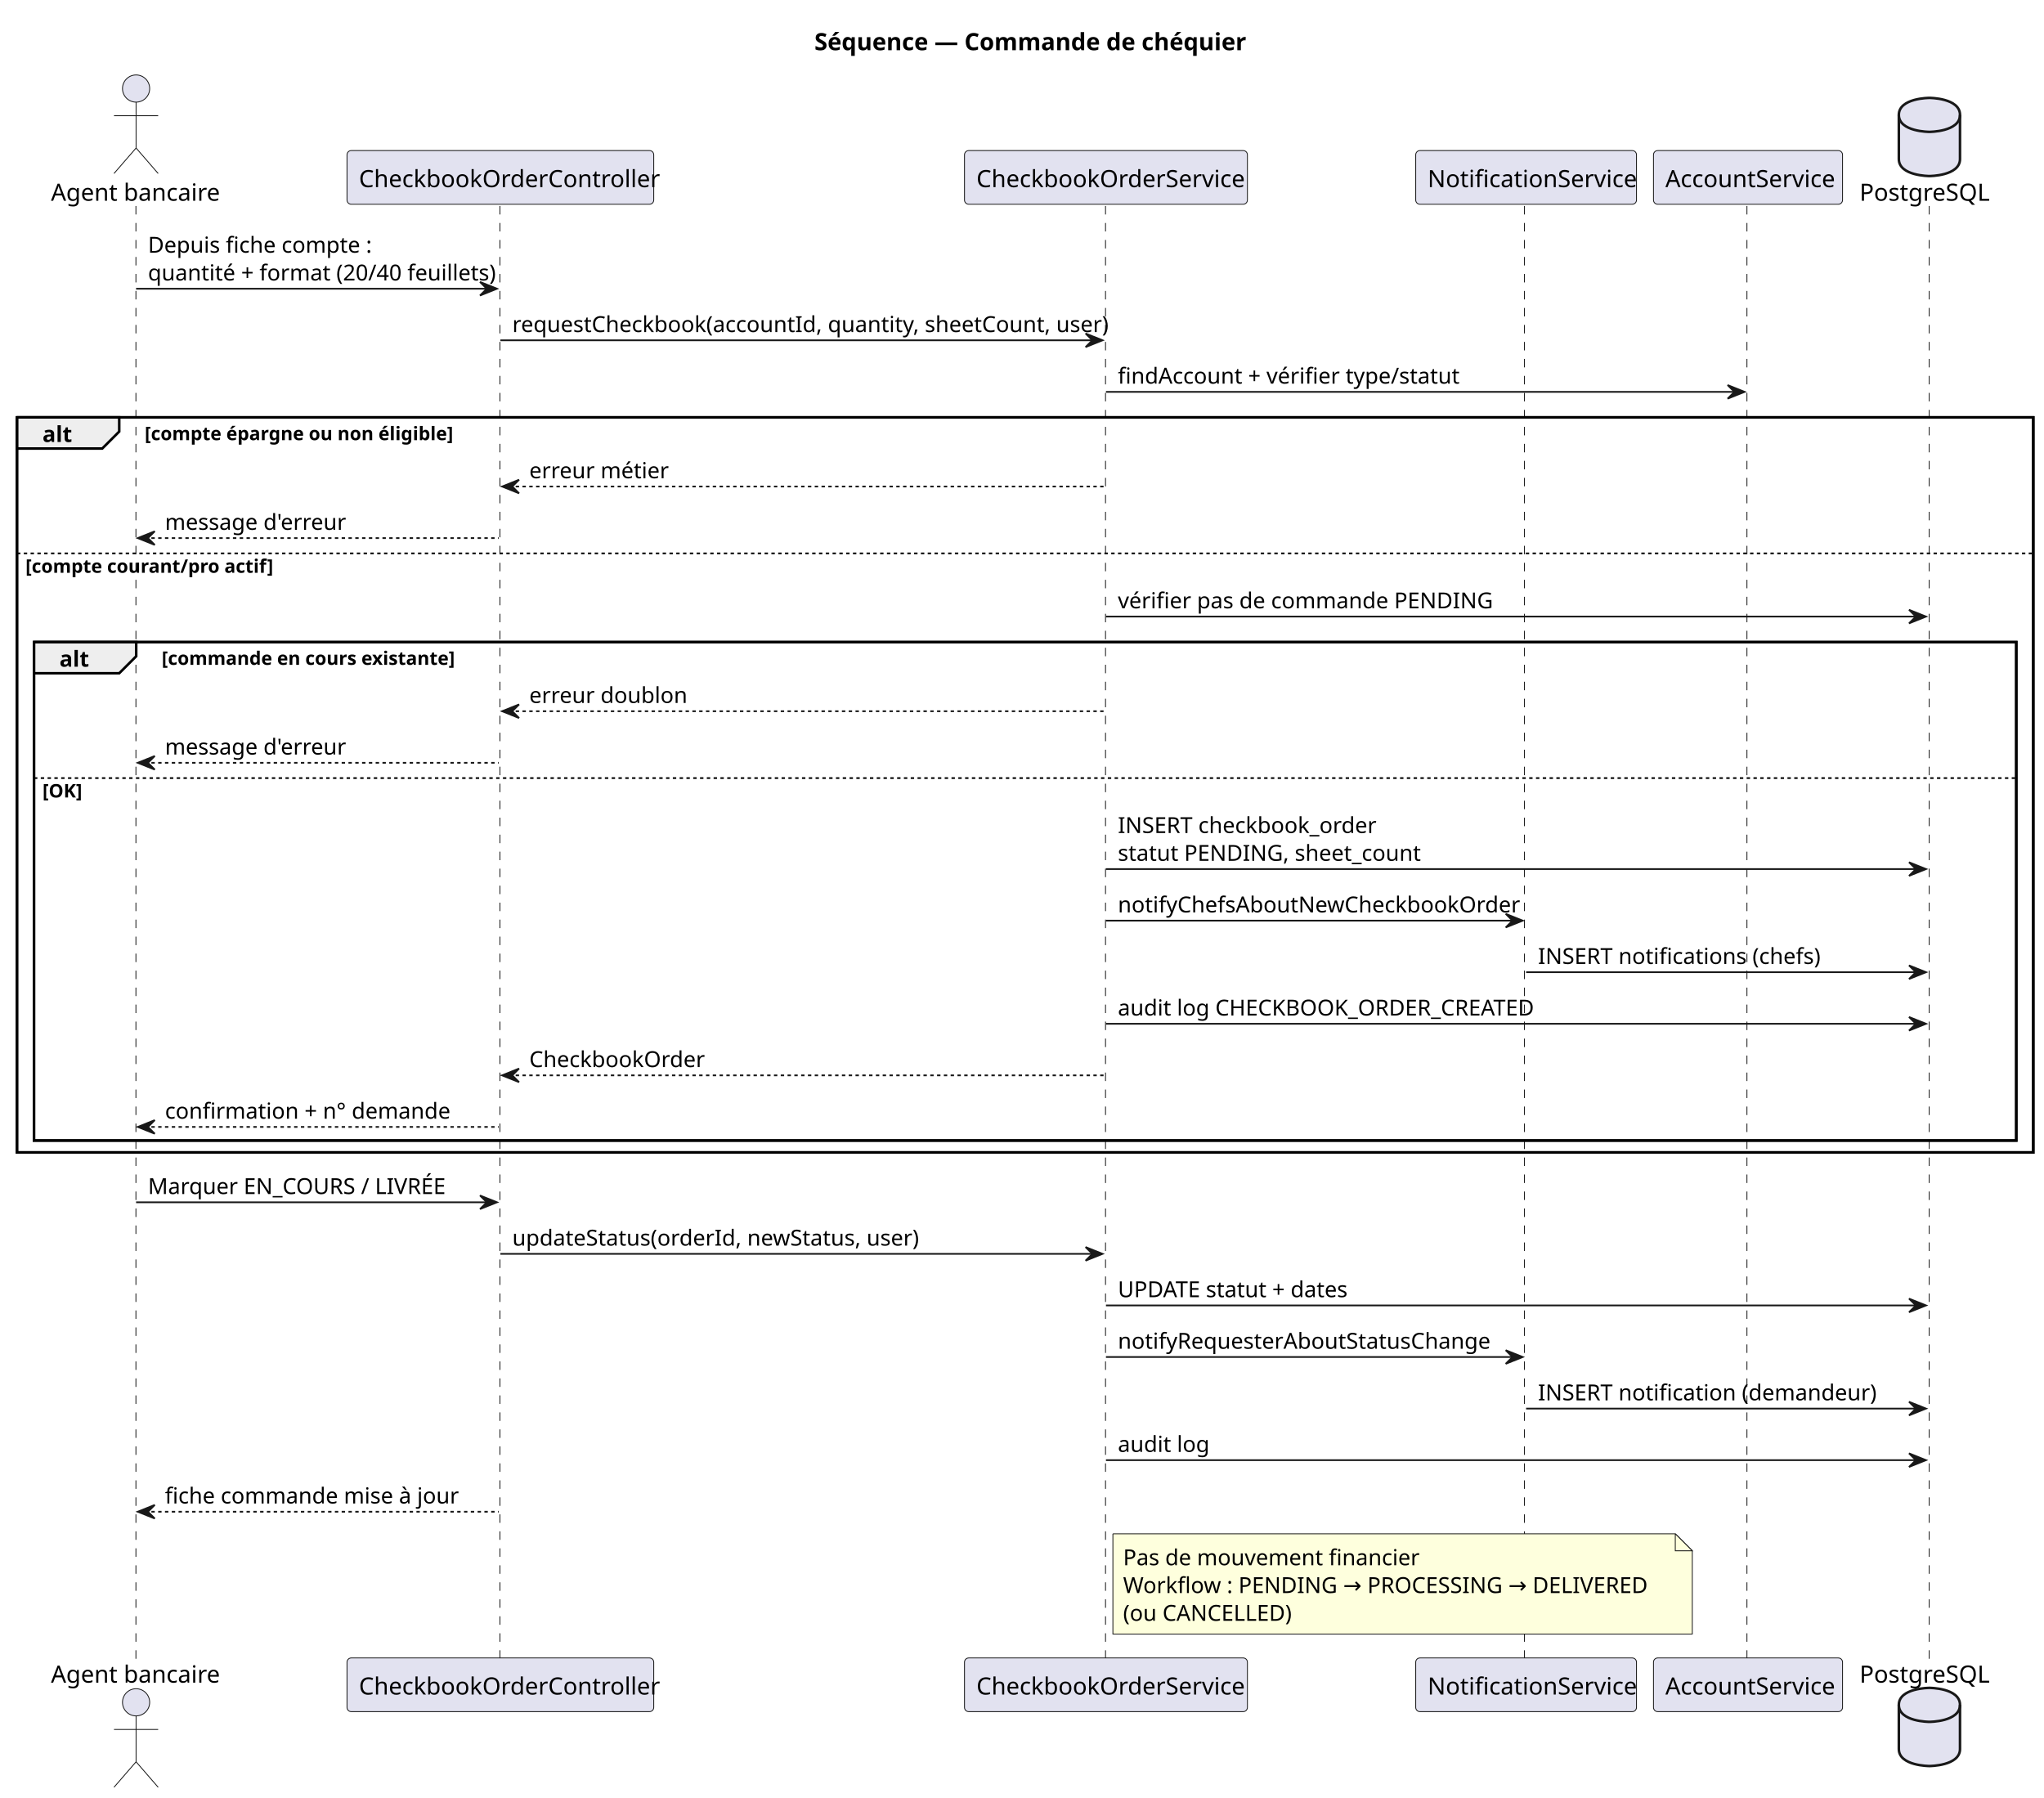
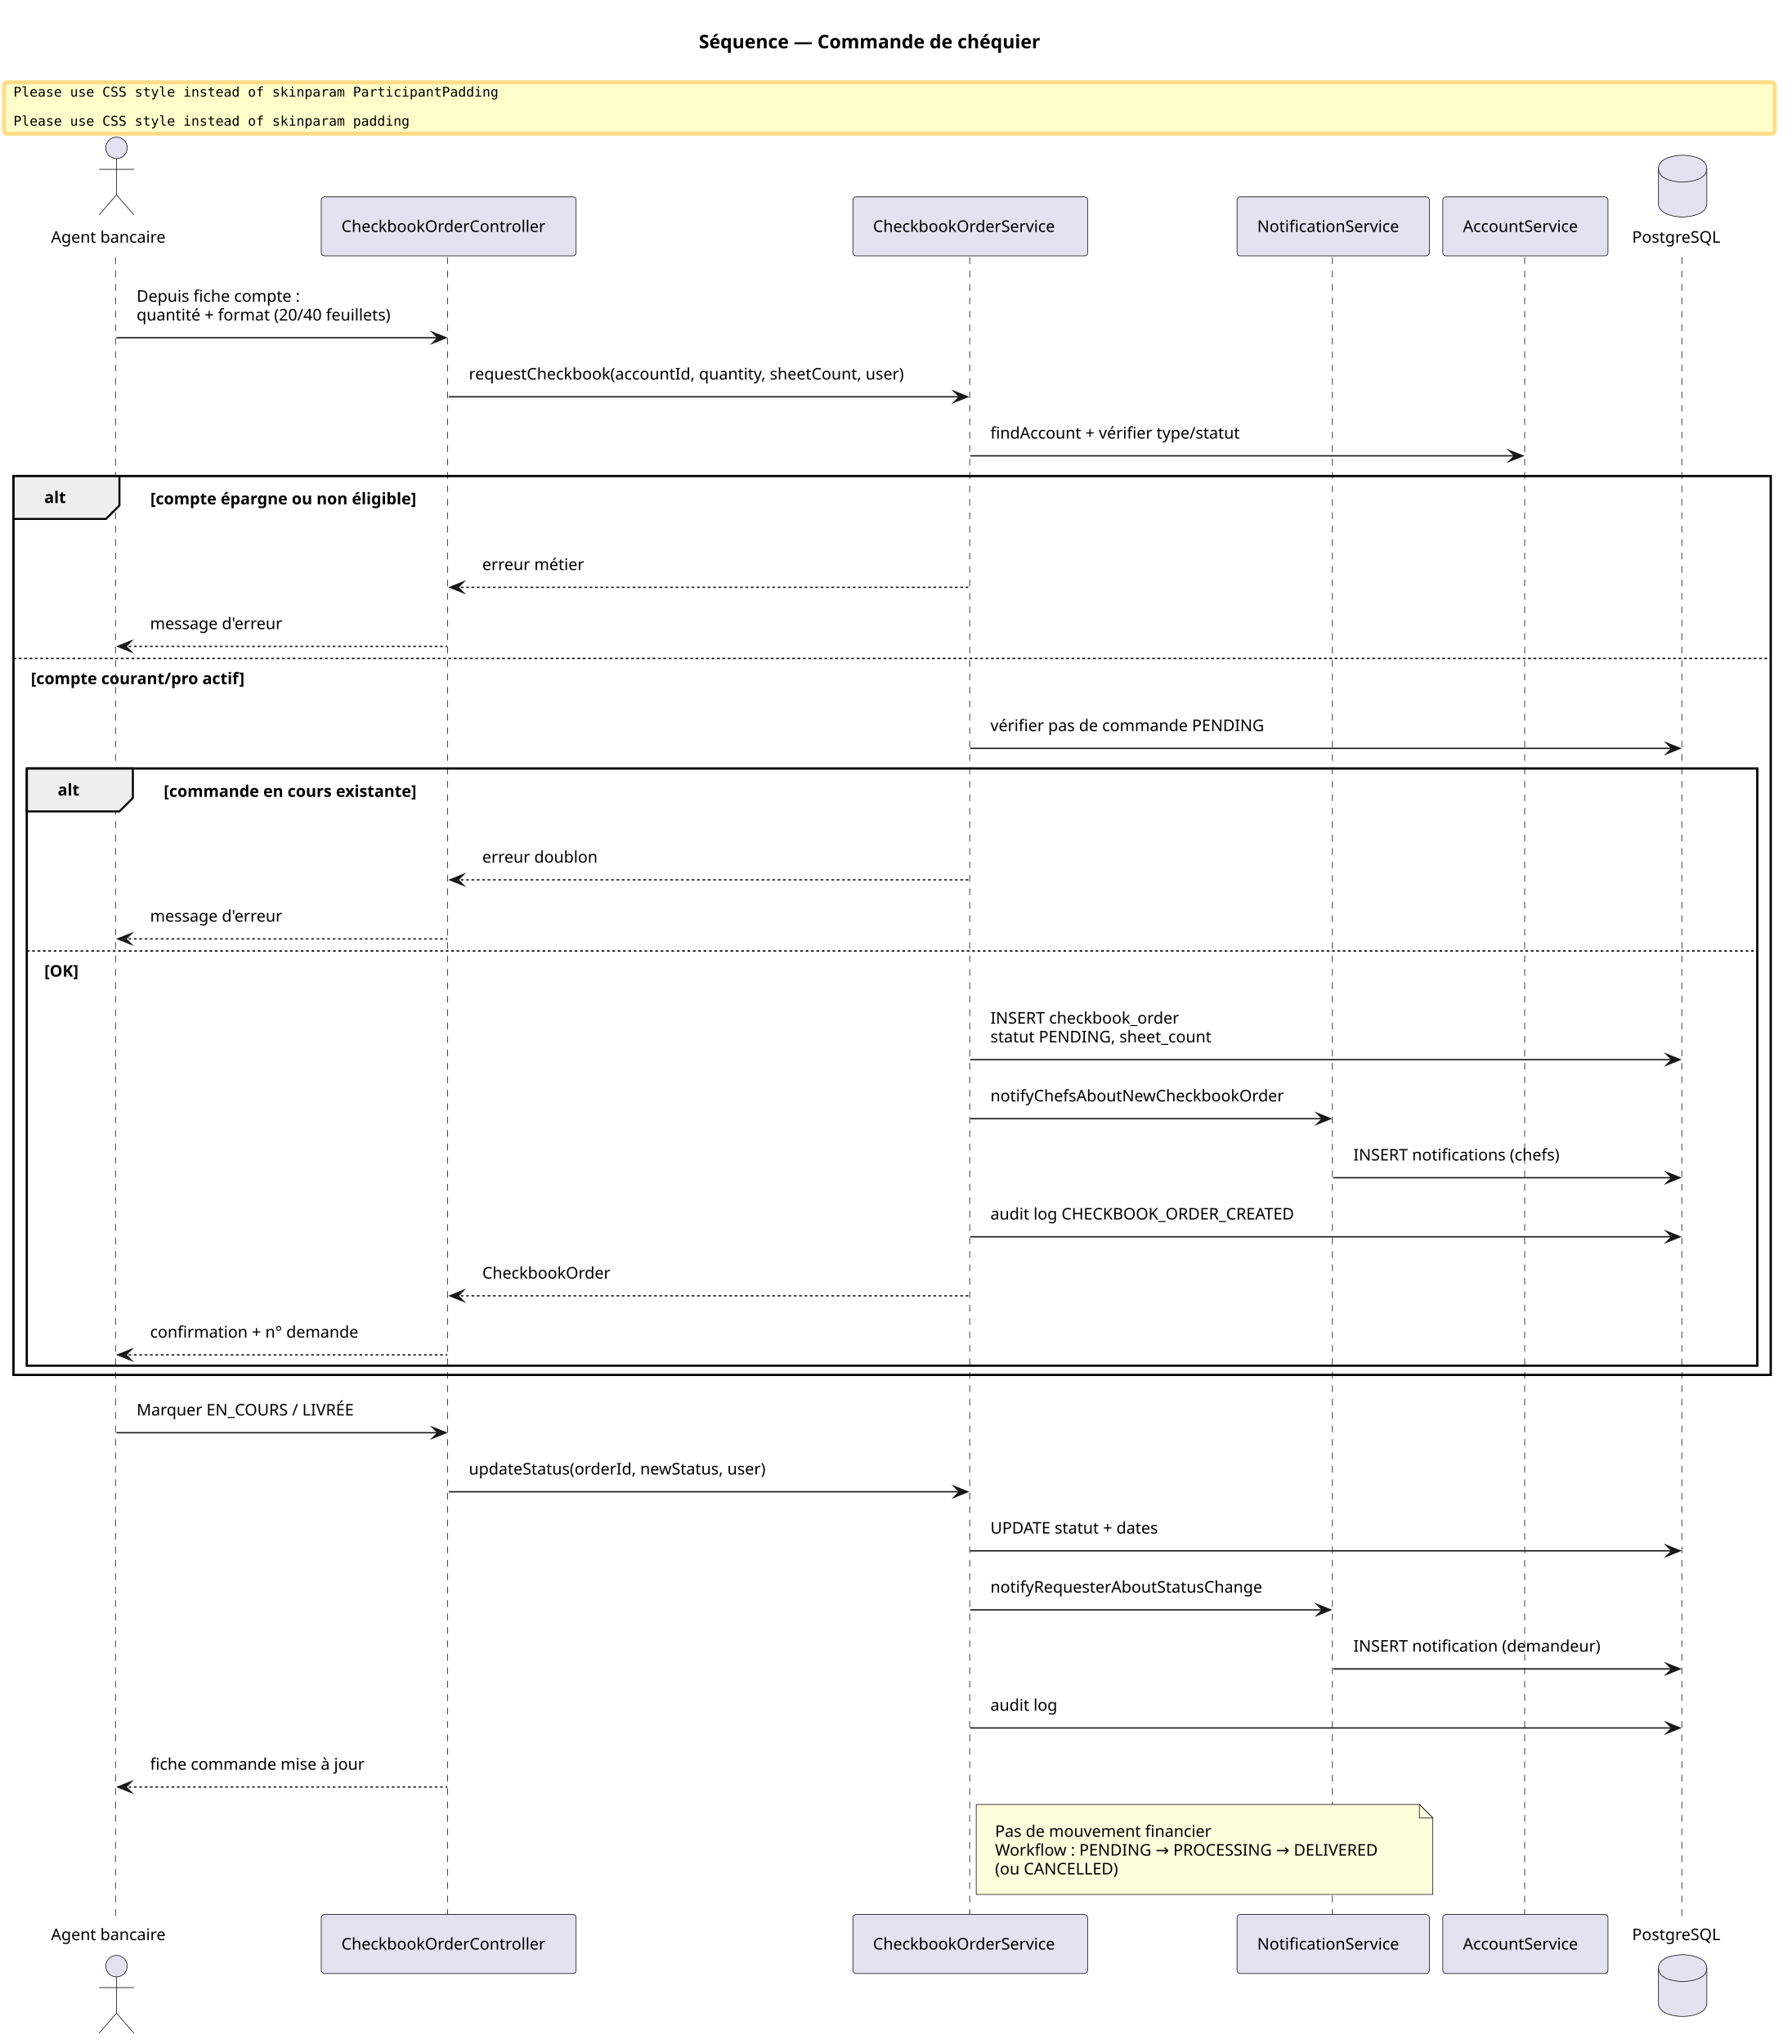
- <svg xmlns="http://www.w3.org/2000/svg" contentStyleType="text/css" height="1058px" preserveAspectRatio="none" style="width:1203px;height:1058px;background:#FFFFFF;" version="1.1" viewBox="0 0 1203 1058" width="1203px" zoomAndPan="magnify">
+ <svg xmlns="http://www.w3.org/2000/svg" version="1.1" data-diagram-type="SEQUENCE" style="width:1334px;height:1522px;background:#FFFFFF;" width="1334px" height="1522px" viewBox="0 0 1334 1522" zoomAndPan="magnify" preserveAspectRatio="none" contentStyleType="text/css">
  <defs />
  <g>
-     <text fill="#000000" font-family="sans-serif" font-size="14" font-weight="bold" lengthAdjust="spacing" textLength="247.058" x="479.317" y="29.533">Séquence — Commande de chéquier</text>
-     <rect fill="none" height="432.594" style="stroke:#000000;stroke-width:1.5;" width="1186.692" x="10" y="245.625" />
-     <rect fill="none" height="293.352" style="stroke:#000000;stroke-width:1.5;" width="1166.692" x="20" y="377.867" />
-     <line style="stroke:#181818;stroke-width:0.5;stroke-dasharray:5.0,5.0;" x1="80" x2="80" y1="121.219" y2="976.734" />
-     <line style="stroke:#181818;stroke-width:0.5;stroke-dasharray:5.0,5.0;" x1="294.242" x2="294.242" y1="121.219" y2="976.734" />
-     <line style="stroke:#181818;stroke-width:0.5;stroke-dasharray:5.0,5.0;" x1="650.659" x2="650.659" y1="121.219" y2="976.734" />
-     <line style="stroke:#181818;stroke-width:0.5;stroke-dasharray:5.0,5.0;" x1="897.224" x2="897.224" y1="121.219" y2="976.734" />
-     <line style="stroke:#181818;stroke-width:0.5;stroke-dasharray:5.0,5.0;" x1="1028.162" x2="1028.162" y1="121.219" y2="976.734" />
-     <line style="stroke:#181818;stroke-width:0.5;stroke-dasharray:5.0,5.0;" x1="1135.43" x2="1135.43" y1="121.219" y2="976.734" />
-     <text fill="#000000" font-family="sans-serif" font-size="14" lengthAdjust="spacing" textLength="94.179" x="30" y="118.143">Agent bancaire</text>
-     <ellipse cx="80.089" cy="52.109" fill="#E2E2F0" rx="8" ry="8" style="stroke:#181818;stroke-width:0.5;" />
-     <path d="M80.089,60.109 L80.089,87.109 M67.089,68.109 L93.089,68.109 M80.089,87.109 L67.089,102.109 M80.089,87.109 L93.089,102.109 " fill="none" style="stroke:#181818;stroke-width:0.5;" />
-     <text fill="#000000" font-family="sans-serif" font-size="14" lengthAdjust="spacing" textLength="94.179" x="30" y="990.268">Agent bancaire</text>
-     <ellipse cx="80.089" cy="1001.844" fill="#E2E2F0" rx="8" ry="8" style="stroke:#181818;stroke-width:0.5;" />
-     <path d="M80.089,1009.844 L80.089,1036.844 M67.089,1017.844 L93.089,1017.844 M80.089,1036.844 L67.089,1051.844 M80.089,1036.844 L93.089,1051.844 " fill="none" style="stroke:#181818;stroke-width:0.5;" />
-     <rect fill="#E2E2F0" height="31.609" rx="2.5" ry="2.5" style="stroke:#181818;stroke-width:0.5;" width="180.517" x="204.242" y="88.609" />
-     <text fill="#000000" font-family="sans-serif" font-size="14" lengthAdjust="spacing" textLength="166.517" x="211.242" y="110.143">CheckbookOrderController</text>
-     <rect fill="#E2E2F0" height="31.609" rx="2.5" ry="2.5" style="stroke:#181818;stroke-width:0.5;" width="180.517" x="204.242" y="975.734" />
-     <text fill="#000000" font-family="sans-serif" font-size="14" lengthAdjust="spacing" textLength="166.517" x="211.242" y="997.268">CheckbookOrderController</text>
-     <rect fill="#E2E2F0" height="31.609" rx="2.5" ry="2.5" style="stroke:#181818;stroke-width:0.5;" width="166.51" x="567.659" y="88.609" />
-     <text fill="#000000" font-family="sans-serif" font-size="14" lengthAdjust="spacing" textLength="152.51" x="574.659" y="110.143">CheckbookOrderService</text>
-     <rect fill="#E2E2F0" height="31.609" rx="2.5" ry="2.5" style="stroke:#181818;stroke-width:0.5;" width="166.51" x="567.659" y="975.734" />
-     <text fill="#000000" font-family="sans-serif" font-size="14" lengthAdjust="spacing" textLength="152.51" x="574.659" y="997.268">CheckbookOrderService</text>
-     <rect fill="#E2E2F0" height="31.609" rx="2.5" ry="2.5" style="stroke:#181818;stroke-width:0.5;" width="129.938" x="833.224" y="88.609" />
-     <text fill="#000000" font-family="sans-serif" font-size="14" lengthAdjust="spacing" textLength="115.938" x="840.224" y="110.143">NotificationService</text>
-     <rect fill="#E2E2F0" height="31.609" rx="2.5" ry="2.5" style="stroke:#181818;stroke-width:0.5;" width="129.938" x="833.224" y="975.734" />
-     <text fill="#000000" font-family="sans-serif" font-size="14" lengthAdjust="spacing" textLength="115.938" x="840.224" y="997.268">NotificationService</text>
-     <rect fill="#E2E2F0" height="31.609" rx="2.5" ry="2.5" style="stroke:#181818;stroke-width:0.5;" width="111.269" x="973.162" y="88.609" />
-     <text fill="#000000" font-family="sans-serif" font-size="14" lengthAdjust="spacing" textLength="97.269" x="980.162" y="110.143">AccountService</text>
-     <rect fill="#E2E2F0" height="31.609" rx="2.5" ry="2.5" style="stroke:#181818;stroke-width:0.5;" width="111.269" x="973.162" y="975.734" />
-     <text fill="#000000" font-family="sans-serif" font-size="14" lengthAdjust="spacing" textLength="97.269" x="980.162" y="997.268">AccountService</text>
-     <text fill="#000000" font-family="sans-serif" font-size="14" lengthAdjust="spacing" textLength="76.262" x="1094.43" y="118.143">PostgreSQL</text>
-     <path d="M1117.561,67.609 C1117.561,57.609 1135.561,57.609 1135.561,57.609 C1135.561,57.609 1153.561,57.609 1153.561,67.609 L1153.561,93.609 C1153.561,103.609 1135.561,103.609 1135.561,103.609 C1135.561,103.609 1117.561,103.609 1117.561,93.609 L1117.561,67.609 " fill="#E2E2F0" style="stroke:#181818;stroke-width:1.5;" />
-     <path d="M1117.561,67.609 C1117.561,77.609 1135.561,77.609 1135.561,77.609 C1135.561,77.609 1153.561,77.609 1153.561,67.609 " fill="none" style="stroke:#181818;stroke-width:1.5;" />
-     <text fill="#000000" font-family="sans-serif" font-size="14" lengthAdjust="spacing" textLength="76.262" x="1094.43" y="990.268">PostgreSQL</text>
-     <path d="M1117.561,1003.344 C1117.561,993.344 1135.561,993.344 1135.561,993.344 C1135.561,993.344 1153.561,993.344 1153.561,1003.344 L1153.561,1029.344 C1153.561,1039.344 1135.561,1039.344 1135.561,1039.344 C1135.561,1039.344 1117.561,1039.344 1117.561,1029.344 L1117.561,1003.344 " fill="#E2E2F0" style="stroke:#181818;stroke-width:1.5;" />
-     <path d="M1117.561,1003.344 C1117.561,1013.344 1135.561,1013.344 1135.561,1013.344 C1135.561,1013.344 1153.561,1013.344 1153.561,1003.344 " fill="none" style="stroke:#181818;stroke-width:1.5;" />
-     <polygon fill="#181818" points="282.5,165.922,292.5,169.922,282.5,173.922,286.5,169.922" style="stroke:#181818;stroke-width:1;" />
-     <line style="stroke:#181818;stroke-width:1;" x1="80.089" x2="288.5" y1="169.922" y2="169.922" />
-     <text fill="#000000" font-family="sans-serif" font-size="13" lengthAdjust="spacing" textLength="125.004" x="87.089" y="148.714">Depuis fiche compte :</text>
-     <text fill="#000000" font-family="sans-serif" font-size="13" lengthAdjust="spacing" textLength="190.411" x="87.089" y="165.065">quantité + format (20/40 feuillets)</text>
-     <polygon fill="#181818" points="638.914,196.273,648.914,200.273,638.914,204.273,642.914,200.273" style="stroke:#181818;stroke-width:1;" />
-     <line style="stroke:#181818;stroke-width:1;" x1="294.5" x2="644.914" y1="200.273" y2="200.273" />
-     <text fill="#000000" font-family="sans-serif" font-size="13" lengthAdjust="spacing" textLength="332.414" x="301.5" y="195.417">requestCheckbook(accountId, quantity, sheetCount, user)</text>
-     <polygon fill="#181818" points="1016.796,226.625,1026.796,230.625,1016.796,234.625,1020.796,230.625" style="stroke:#181818;stroke-width:1;" />
-     <line style="stroke:#181818;stroke-width:1;" x1="650.914" x2="1022.796" y1="230.625" y2="230.625" />
-     <text fill="#000000" font-family="sans-serif" font-size="13" lengthAdjust="spacing" textLength="185.345" x="657.914" y="225.769">findAccount + vérifier type/statut</text>
-     <path d="M10,245.625 L70.171,245.625 L70.171,253.977 L60.171,263.977 L10,263.977 L10,245.625 " fill="#EEEEEE" style="stroke:#000000;stroke-width:1.5;" />
-     <rect fill="none" height="432.594" style="stroke:#000000;stroke-width:1.5;" width="1186.692" x="10" y="245.625" />
-     <text fill="#000000" font-family="sans-serif" font-size="13" font-weight="bold" lengthAdjust="spacing" textLength="15.171" x="25" y="260.12">alt</text>
-     <text fill="#000000" font-family="sans-serif" font-size="11" font-weight="bold" lengthAdjust="spacing" textLength="172.955" x="85.171" y="259.044">[compte épargne ou non éligible]</text>
-     <polygon fill="#181818" points="305.5,282.328,295.5,286.328,305.5,290.328,301.5,286.328" style="stroke:#181818;stroke-width:1;" />
-     <line style="stroke:#181818;stroke-width:1;stroke-dasharray:2.0,2.0;" x1="299.5" x2="649.914" y1="286.328" y2="286.328" />
-     <text fill="#000000" font-family="sans-serif" font-size="13" lengthAdjust="spacing" textLength="74.407" x="311.5" y="281.472">erreur métier</text>
-     <polygon fill="#181818" points="91.089,312.68,81.089,316.68,91.089,320.68,87.089,316.68" style="stroke:#181818;stroke-width:1;" />
-     <line style="stroke:#181818;stroke-width:1;stroke-dasharray:2.0,2.0;" x1="85.089" x2="293.5" y1="316.68" y2="316.68" />
-     <text fill="#000000" font-family="sans-serif" font-size="13" lengthAdjust="spacing" textLength="100.75" x="97.089" y="311.823">message d'erreur</text>
-     <line style="stroke:#000000;stroke-width:1;stroke-dasharray:2.0,2.0;" x1="10" x2="1196.692" y1="325.68" y2="325.68" />
-     <text fill="#000000" font-family="sans-serif" font-size="11" font-weight="bold" lengthAdjust="spacing" textLength="136.286" x="15" y="337.099">[compte courant/pro actif]</text>
-     <polygon fill="#181818" points="1123.561,358.867,1133.561,362.867,1123.561,366.867,1127.561,362.867" style="stroke:#181818;stroke-width:1;" />
-     <line style="stroke:#181818;stroke-width:1;" x1="650.914" x2="1129.561" y1="362.867" y2="362.867" />
-     <text fill="#000000" font-family="sans-serif" font-size="13" lengthAdjust="spacing" textLength="212.412" x="657.914" y="358.011">vérifier pas de commande PENDING</text>
-     <path d="M20,377.867 L80.171,377.867 L80.171,386.219 L70.171,396.219 L20,396.219 L20,377.867 " fill="#EEEEEE" style="stroke:#000000;stroke-width:1.5;" />
-     <rect fill="none" height="293.352" style="stroke:#000000;stroke-width:1.5;" width="1166.692" x="20" y="377.867" />
-     <text fill="#000000" font-family="sans-serif" font-size="13" font-weight="bold" lengthAdjust="spacing" textLength="15.171" x="35" y="392.362">alt</text>
-     <text fill="#000000" font-family="sans-serif" font-size="11" font-weight="bold" lengthAdjust="spacing" textLength="165.048" x="95.171" y="391.286">[commande en cours existante]</text>
-     <polygon fill="#181818" points="305.5,414.57,295.5,418.57,305.5,422.57,301.5,418.57" style="stroke:#181818;stroke-width:1;" />
-     <line style="stroke:#181818;stroke-width:1;stroke-dasharray:2.0,2.0;" x1="299.5" x2="649.914" y1="418.57" y2="418.57" />
-     <text fill="#000000" font-family="sans-serif" font-size="13" lengthAdjust="spacing" textLength="84.557" x="311.5" y="413.714">erreur doublon</text>
-     <polygon fill="#181818" points="91.089,444.922,81.089,448.922,91.089,452.922,87.089,448.922" style="stroke:#181818;stroke-width:1;" />
-     <line style="stroke:#181818;stroke-width:1;stroke-dasharray:2.0,2.0;" x1="85.089" x2="293.5" y1="448.922" y2="448.922" />
-     <text fill="#000000" font-family="sans-serif" font-size="13" lengthAdjust="spacing" textLength="100.75" x="97.089" y="444.065">message d'erreur</text>
-     <line style="stroke:#000000;stroke-width:1;stroke-dasharray:2.0,2.0;" x1="20" x2="1186.692" y1="457.922" y2="457.922" />
-     <text fill="#000000" font-family="sans-serif" font-size="11" font-weight="bold" lengthAdjust="spacing" textLength="23.826" x="25" y="469.341">[OK]</text>
-     <polygon fill="#181818" points="1123.561,507.461,1133.561,511.461,1123.561,515.461,1127.561,511.461" style="stroke:#181818;stroke-width:1;" />
-     <line style="stroke:#181818;stroke-width:1;" x1="650.914" x2="1129.561" y1="511.461" y2="511.461" />
-     <text fill="#000000" font-family="sans-serif" font-size="13" lengthAdjust="spacing" textLength="151.011" x="657.914" y="490.253">INSERT checkbook_order</text>
-     <text fill="#000000" font-family="sans-serif" font-size="13" lengthAdjust="spacing" textLength="172.694" x="657.914" y="506.604">statut PENDING, sheet_count</text>
-     <polygon fill="#181818" points="886.193,537.812,896.193,541.812,886.193,545.812,890.193,541.812" style="stroke:#181818;stroke-width:1;" />
-     <line style="stroke:#181818;stroke-width:1;" x1="650.914" x2="892.193" y1="541.812" y2="541.812" />
-     <text fill="#000000" font-family="sans-serif" font-size="13" lengthAdjust="spacing" textLength="223.279" x="657.914" y="536.956">notifyChefsAboutNewCheckbookOrder</text>
-     <polygon fill="#181818" points="1123.561,568.164,1133.561,572.164,1123.561,576.164,1127.561,572.164" style="stroke:#181818;stroke-width:1;" />
-     <line style="stroke:#181818;stroke-width:1;" x1="898.193" x2="1129.561" y1="572.164" y2="572.164" />
-     <text fill="#000000" font-family="sans-serif" font-size="13" lengthAdjust="spacing" textLength="163.274" x="905.193" y="567.308">INSERT notifications (chefs)</text>
-     <polygon fill="#181818" points="1123.561,598.516,1133.561,602.516,1123.561,606.516,1127.561,602.516" style="stroke:#181818;stroke-width:1;" />
-     <line style="stroke:#181818;stroke-width:1;" x1="650.914" x2="1129.561" y1="602.516" y2="602.516" />
-     <text fill="#000000" font-family="sans-serif" font-size="13" lengthAdjust="spacing" textLength="259.359" x="657.914" y="597.659">audit log CHECKBOOK_ORDER_CREATED</text>
-     <polygon fill="#181818" points="305.5,628.867,295.5,632.867,305.5,636.867,301.5,632.867" style="stroke:#181818;stroke-width:1;" />
-     <line style="stroke:#181818;stroke-width:1;stroke-dasharray:2.0,2.0;" x1="299.5" x2="649.914" y1="632.867" y2="632.867" />
-     <text fill="#000000" font-family="sans-serif" font-size="13" lengthAdjust="spacing" textLength="98.268" x="311.5" y="628.011">CheckbookOrder</text>
-     <polygon fill="#181818" points="91.089,659.219,81.089,663.219,91.089,667.219,87.089,663.219" style="stroke:#181818;stroke-width:1;" />
-     <line style="stroke:#181818;stroke-width:1;stroke-dasharray:2.0,2.0;" x1="85.089" x2="293.5" y1="663.219" y2="663.219" />
-     <text fill="#000000" font-family="sans-serif" font-size="13" lengthAdjust="spacing" textLength="155.873" x="97.089" y="658.362">confirmation + n° demande</text>
-     <polygon fill="#181818" points="282.5,703.57,292.5,707.57,282.5,711.57,286.5,707.57" style="stroke:#181818;stroke-width:1;" />
-     <line style="stroke:#181818;stroke-width:1;" x1="80.089" x2="288.5" y1="707.57" y2="707.57" />
-     <text fill="#000000" font-family="sans-serif" font-size="13" lengthAdjust="spacing" textLength="181.333" x="87.089" y="702.714">Marquer EN_COURS / LIVRÉE</text>
-     <polygon fill="#181818" points="638.914,733.922,648.914,737.922,638.914,741.922,642.914,737.922" style="stroke:#181818;stroke-width:1;" />
-     <line style="stroke:#181818;stroke-width:1;" x1="294.5" x2="644.914" y1="737.922" y2="737.922" />
-     <text fill="#000000" font-family="sans-serif" font-size="13" lengthAdjust="spacing" textLength="226.903" x="301.5" y="733.065">updateStatus(orderId, newStatus, user)</text>
-     <polygon fill="#181818" points="1123.561,764.273,1133.561,768.273,1123.561,772.273,1127.561,768.273" style="stroke:#181818;stroke-width:1;" />
-     <line style="stroke:#181818;stroke-width:1;" x1="650.914" x2="1129.561" y1="768.273" y2="768.273" />
-     <text fill="#000000" font-family="sans-serif" font-size="13" lengthAdjust="spacing" textLength="134.754" x="657.914" y="763.417">UPDATE statut + dates</text>
-     <polygon fill="#181818" points="886.193,794.625,896.193,798.625,886.193,802.625,890.193,798.625" style="stroke:#181818;stroke-width:1;" />
-     <line style="stroke:#181818;stroke-width:1;" x1="650.914" x2="892.193" y1="798.625" y2="798.625" />
-     <text fill="#000000" font-family="sans-serif" font-size="13" lengthAdjust="spacing" textLength="207.416" x="657.914" y="793.769">notifyRequesterAboutStatusChange</text>
-     <polygon fill="#181818" points="1123.561,824.977,1133.561,828.977,1123.561,832.977,1127.561,828.977" style="stroke:#181818;stroke-width:1;" />
-     <line style="stroke:#181818;stroke-width:1;" x1="898.193" x2="1129.561" y1="828.977" y2="828.977" />
-     <text fill="#000000" font-family="sans-serif" font-size="13" lengthAdjust="spacing" textLength="191.471" x="905.193" y="824.12">INSERT notification (demandeur)</text>
-     <polygon fill="#181818" points="1123.561,855.328,1133.561,859.328,1123.561,863.328,1127.561,859.328" style="stroke:#181818;stroke-width:1;" />
-     <line style="stroke:#181818;stroke-width:1;" x1="650.914" x2="1129.561" y1="859.328" y2="859.328" />
-     <text fill="#000000" font-family="sans-serif" font-size="13" lengthAdjust="spacing" textLength="49.15" x="657.914" y="854.472">audit log</text>
-     <polygon fill="#181818" points="91.089,885.68,81.089,889.68,91.089,893.68,87.089,889.68" style="stroke:#181818;stroke-width:1;" />
-     <line style="stroke:#181818;stroke-width:1;stroke-dasharray:2.0,2.0;" x1="85.089" x2="293.5" y1="889.68" y2="889.68" />
-     <text fill="#000000" font-family="sans-serif" font-size="13" lengthAdjust="spacing" textLength="162.57" x="97.089" y="884.823">fiche commande mise à jour</text>
-     <path d="M655,902.68 L655,961.68 L996,961.68 L996,912.68 L986,902.68 L655,902.68 " fill="#FEFFDD" style="stroke:#181818;stroke-width:0.5;" />
-     <path d="M986,902.68 L986,912.68 L996,912.68 L986,902.68 " fill="#FEFFDD" style="stroke:#181818;stroke-width:0.5;" />
-     <text fill="#000000" font-family="sans-serif" font-size="13" lengthAdjust="spacing" textLength="164.753" x="661" y="921.175">Pas de mouvement financier</text>
-     <text fill="#000000" font-family="sans-serif" font-size="13" lengthAdjust="spacing" textLength="320.766" x="661" y="937.526">Workflow : PENDING → PROCESSING → DELIVERED</text>
-     <text fill="#000000" font-family="sans-serif" font-size="13" lengthAdjust="spacing" textLength="104.755" x="661" y="953.878">(ou CANCELLED)</text>
+     <g class="title" data-source-line="10">
+       <text x="520.44" y="35.995" fill="#000000" font-size="14" lengthAdjust="spacing" textLength="286.781" font-weight="700" font-family="sans-serif">Séquence — Commande de chéquier</text>
+     </g>
+     <rect x="3" y="61.297" width="1318.662" height="38.281" fill="#FFFFCC" style="stroke:#FFDD88;stroke-width:3;" rx="2.5" ry="2.5" />
+     <text x="10" y="71.938" fill="#000000" font-size="10" lengthAdjust="spacing" textLength="361.231" font-family="monospace">Please use CSS style instead of skinparam ParticipantPadding</text>
+     <text x="10" y="93.578" fill="#000000" font-size="10" lengthAdjust="spacing" textLength="295.005" font-family="monospace">Please use CSS style instead of skinparam padding</text>
+     <rect x="10" y="354.422" width="1308.662" height="669.438" fill="none" style="stroke:#000000;stroke-width:1.5;" />
+     <rect x="20" y="572.234" width="1288.662" height="444.625" fill="none" style="stroke:#000000;stroke-width:1.5;" />
+     <g class="participant-lifeline" data-qualified-name="agent" data-entity-uid="part1" id="part1-lifeline" data-source-line="12">
+       <g>
+         <rect x="82.756" y="191.547" width="8" height="1235" fill="#000000" fill-opacity="0" />
+         <line x1="86" y1="191.547" x2="86" y2="1426.547" style="stroke:#181818;stroke-width:0.5;stroke-dasharray:5,5;" />
+       </g>
+     </g>
+     <g class="participant-lifeline" data-qualified-name="ctrl" data-entity-uid="part2" id="part2-lifeline" data-source-line="13">
+       <g>
+         <rect x="330.125" y="191.547" width="8" height="1235" fill="#000000" fill-opacity="0" />
+         <line x1="333.241" y1="191.547" x2="333.241" y2="1426.547" style="stroke:#181818;stroke-width:0.5;stroke-dasharray:5,5;" />
+       </g>
+     </g>
+     <g class="participant-lifeline" data-qualified-name="svc" data-entity-uid="part3" id="part3-lifeline" data-source-line="14">
+       <g>
+         <rect x="718.547" y="191.547" width="8" height="1235" fill="#000000" fill-opacity="0" />
+         <line x1="722.134" y1="191.547" x2="722.134" y2="1426.547" style="stroke:#181818;stroke-width:0.5;stroke-dasharray:5,5;" />
+       </g>
+     </g>
+     <g class="participant-lifeline" data-qualified-name="notif" data-entity-uid="part4" id="part4-lifeline" data-source-line="15">
+       <g>
+         <rect x="988.832" y="191.547" width="8" height="1235" fill="#000000" fill-opacity="0" />
+         <line x1="992.231" y1="191.547" x2="992.231" y2="1426.547" style="stroke:#181818;stroke-width:0.5;stroke-dasharray:5,5;" />
+       </g>
+     </g>
+     <g class="participant-lifeline" data-qualified-name="acc" data-entity-uid="part5" id="part5-lifeline" data-source-line="16">
+       <g>
+         <rect x="1131.939" y="191.547" width="8" height="1235" fill="#000000" fill-opacity="0" />
+         <line x1="1135.434" y1="191.547" x2="1135.434" y2="1426.547" style="stroke:#181818;stroke-width:0.5;stroke-dasharray:5,5;" />
+       </g>
+     </g>
+     <g class="participant-lifeline" data-qualified-name="db" data-entity-uid="part6" id="part6-lifeline" data-source-line="17">
+       <g>
+         <rect x="1249.054" y="191.547" width="8" height="1235" fill="#000000" fill-opacity="0" />
+         <line x1="1252.445" y1="191.547" x2="1252.445" y2="1426.547" style="stroke:#181818;stroke-width:0.5;stroke-dasharray:5,5;" />
+       </g>
+     </g>
+     <g class="participant participant-head" data-qualified-name="agent" data-entity-uid="part1" id="part1-head" data-source-line="12">
+       <text x="38" y="180.717" fill="#000000" font-size="12" lengthAdjust="spacing" textLength="91.512" font-family="sans-serif">Agent bancaire</text>
+       <ellipse cx="86.756" cy="110.078" rx="8" ry="8" fill="#E2E2F0" style="stroke:#181818;stroke-width:0.5;" />
+       <path d="M86.756,118.078 L86.756,145.078 M73.756,126.078 L99.756,126.078 M86.756,145.078 L73.756,160.078 M86.756,145.078 L99.756,160.078" style="stroke:#181818;stroke-width:0.5;" fill="none" />
+     </g>
+     <g class="participant participant-tail" data-qualified-name="agent" data-entity-uid="part1" id="part1-tail" data-source-line="12">
+       <text x="38" y="1444.686" fill="#000000" font-size="12" lengthAdjust="spacing" textLength="91.512" font-family="sans-serif">Agent bancaire</text>
+       <ellipse cx="86.756" cy="1464.016" rx="8" ry="8" fill="#E2E2F0" style="stroke:#181818;stroke-width:0.5;" />
+       <path d="M86.756,1472.016 L86.756,1499.016 M73.756,1480.016 L99.756,1480.016 M86.756,1499.016 L73.756,1514.016 M86.756,1499.016 L99.756,1514.016" style="stroke:#181818;stroke-width:0.5;" fill="none" />
+     </g>
+     <g class="participant participant-head" data-qualified-name="ctrl" data-entity-uid="part2" id="part2-head" data-source-line="13">
+       <rect x="239.241" y="146.578" width="189.768" height="43.969" fill="#E2E2F0" style="stroke:#181818;stroke-width:0.5;" rx="2.5" ry="2.5" />
+       <text x="254.241" y="172.717" fill="#000000" font-size="12" lengthAdjust="spacing" textLength="159.768" font-family="sans-serif">CheckbookOrderController</text>
+     </g>
+     <g class="participant participant-tail" data-qualified-name="ctrl" data-entity-uid="part2" id="part2-tail" data-source-line="13">
+       <rect x="239.241" y="1425.547" width="189.768" height="43.969" fill="#E2E2F0" style="stroke:#181818;stroke-width:0.5;" rx="2.5" ry="2.5" />
+       <text x="254.241" y="1451.686" fill="#000000" font-size="12" lengthAdjust="spacing" textLength="159.768" font-family="sans-serif">CheckbookOrderController</text>
+     </g>
+     <g class="participant participant-head" data-qualified-name="svc" data-entity-uid="part3" id="part3-head" data-source-line="14">
+       <rect x="635.134" y="146.578" width="174.826" height="43.969" fill="#E2E2F0" style="stroke:#181818;stroke-width:0.5;" rx="2.5" ry="2.5" />
+       <text x="650.134" y="172.717" fill="#000000" font-size="12" lengthAdjust="spacing" textLength="144.826" font-family="sans-serif">CheckbookOrderService</text>
+     </g>
+     <g class="participant participant-tail" data-qualified-name="svc" data-entity-uid="part3" id="part3-tail" data-source-line="14">
+       <rect x="635.134" y="1425.547" width="174.826" height="43.969" fill="#E2E2F0" style="stroke:#181818;stroke-width:0.5;" rx="2.5" ry="2.5" />
+       <text x="650.134" y="1451.686" fill="#000000" font-size="12" lengthAdjust="spacing" textLength="144.826" font-family="sans-serif">CheckbookOrderService</text>
+     </g>
+     <g class="participant participant-head" data-qualified-name="notif" data-entity-uid="part4" id="part4-head" data-source-line="15">
+       <rect x="921.231" y="146.578" width="143.203" height="43.969" fill="#E2E2F0" style="stroke:#181818;stroke-width:0.5;" rx="2.5" ry="2.5" />
+       <text x="936.231" y="172.717" fill="#000000" font-size="12" lengthAdjust="spacing" textLength="113.203" font-family="sans-serif">NotificationService</text>
+     </g>
+     <g class="participant participant-tail" data-qualified-name="notif" data-entity-uid="part4" id="part4-tail" data-source-line="15">
+       <rect x="921.231" y="1425.547" width="143.203" height="43.969" fill="#E2E2F0" style="stroke:#181818;stroke-width:0.5;" rx="2.5" ry="2.5" />
+       <text x="936.231" y="1451.686" fill="#000000" font-size="12" lengthAdjust="spacing" textLength="113.203" font-family="sans-serif">NotificationService</text>
+     </g>
+     <g class="participant participant-head" data-qualified-name="acc" data-entity-uid="part5" id="part5-head" data-source-line="16">
+       <rect x="1074.434" y="146.578" width="123.012" height="43.969" fill="#E2E2F0" style="stroke:#181818;stroke-width:0.5;" rx="2.5" ry="2.5" />
+       <text x="1089.434" y="172.717" fill="#000000" font-size="12" lengthAdjust="spacing" textLength="93.012" font-family="sans-serif">AccountService</text>
+     </g>
+     <g class="participant participant-tail" data-qualified-name="acc" data-entity-uid="part5" id="part5-tail" data-source-line="16">
+       <rect x="1074.434" y="1425.547" width="123.012" height="43.969" fill="#E2E2F0" style="stroke:#181818;stroke-width:0.5;" rx="2.5" ry="2.5" />
+       <text x="1089.434" y="1451.686" fill="#000000" font-size="12" lengthAdjust="spacing" textLength="93.012" font-family="sans-serif">AccountService</text>
+     </g>
+     <g class="participant participant-head" data-qualified-name="db" data-entity-uid="part6" id="part6-head" data-source-line="17">
+       <text x="1215.445" y="180.717" fill="#000000" font-size="12" lengthAdjust="spacing" textLength="69.217" font-family="sans-serif">PostgreSQL</text>
+       <path d="M1235.054,125.578 C1235.054,115.578 1253.054,115.578 1253.054,115.578 C1253.054,115.578 1271.054,115.578 1271.054,125.578 L1271.054,151.578 C1271.054,161.578 1253.054,161.578 1253.054,161.578 C1253.054,161.578 1235.054,161.578 1235.054,151.578 L1235.054,125.578" style="stroke:#181818;stroke-width:0.5;" fill="#E2E2F0" />
+       <path d="M1235.054,125.578 C1235.054,135.578 1253.054,135.578 1253.054,135.578 C1253.054,135.578 1271.054,135.578 1271.054,125.578" style="stroke:#181818;stroke-width:0.5;" fill="none" />
+     </g>
+     <g class="participant participant-tail" data-qualified-name="db" data-entity-uid="part6" id="part6-tail" data-source-line="17">
+       <text x="1215.445" y="1444.686" fill="#000000" font-size="12" lengthAdjust="spacing" textLength="69.217" font-family="sans-serif">PostgreSQL</text>
+       <path d="M1235.054,1465.516 C1235.054,1455.516 1253.054,1455.516 1253.054,1455.516 C1253.054,1455.516 1271.054,1455.516 1271.054,1465.516 L1271.054,1491.516 C1271.054,1501.516 1253.054,1501.516 1253.054,1501.516 C1253.054,1501.516 1235.054,1501.516 1235.054,1491.516 L1235.054,1465.516" style="stroke:#181818;stroke-width:0.5;" fill="#E2E2F0" />
+       <path d="M1235.054,1465.516 C1235.054,1475.516 1253.054,1475.516 1253.054,1475.516 C1253.054,1475.516 1271.054,1475.516 1271.054,1465.516" style="stroke:#181818;stroke-width:0.5;" fill="none" />
+     </g>
+     <g class="message" data-entity-1="part1" data-entity-2="part2" id="msg1" data-source-line="19">
+       <polygon points="322.125,247.484,332.125,251.484,322.125,255.484,326.125,251.484" fill="#181818" style="stroke:#181818;stroke-width:1;stroke-linejoin:miter;stroke-miterlimit:10;" />
+       <line x1="86.756" y1="251.484" x2="328.125" y2="251.484" style="stroke:#181818;stroke-width:1;" />
+       <text x="101.756" y="224.685" fill="#000000" font-size="12" lengthAdjust="spacing" textLength="131.397" font-family="sans-serif">Depuis fiche compte :</text>
+       <text x="101.756" y="238.654" fill="#000000" font-size="12" lengthAdjust="spacing" textLength="207.369" font-family="sans-serif">quantité + format (20/40 feuillets)</text>
+     </g>
+     <g class="message" data-entity-1="part2" data-entity-2="part3" id="msg2" data-source-line="20">
+       <polygon points="710.547,291.453,720.547,295.453,710.547,299.453,714.547,295.453" fill="#181818" style="stroke:#181818;stroke-width:1;stroke-linejoin:miter;stroke-miterlimit:10;" />
+       <line x1="334.125" y1="295.453" x2="716.547" y2="295.453" style="stroke:#181818;stroke-width:1;" />
+       <text x="349.125" y="282.623" fill="#000000" font-size="12" lengthAdjust="spacing" textLength="348.422" font-family="sans-serif">requestCheckbook(accountId, quantity, sheetCount, user)</text>
+     </g>
+     <g class="message" data-entity-1="part3" data-entity-2="part5" id="msg3" data-source-line="22">
+       <polygon points="1123.939,335.422,1133.939,339.422,1123.939,343.422,1127.939,339.422" fill="#181818" style="stroke:#181818;stroke-width:1;stroke-linejoin:miter;stroke-miterlimit:10;" />
+       <line x1="722.547" y1="339.422" x2="1129.939" y2="339.422" style="stroke:#181818;stroke-width:1;" />
+       <text x="737.547" y="326.592" fill="#000000" font-size="12" lengthAdjust="spacing" textLength="201.744" font-family="sans-serif">findAccount + vérifier type/statut</text>
+     </g>
+     <path d="M10,354.422 L88.947,354.422 L88.947,376.391 L78.947,386.391 L10,386.391 L10,354.422" style="stroke:#000000;stroke-width:1.5;" fill="#EEEEEE" />
+     <rect x="10" y="354.422" width="1308.662" height="669.438" fill="none" style="stroke:#000000;stroke-width:1.5;" />
+     <text x="33" y="374.56" fill="#000000" font-size="12" lengthAdjust="spacing" textLength="17.947" font-weight="700" font-family="sans-serif">alt</text>
+     <text x="111.947" y="375.56" fill="#000000" font-size="12" lengthAdjust="spacing" textLength="226.049" font-weight="700" font-family="sans-serif">[compte épargne ou non éligible]</text>
+     <g class="message" data-entity-1="part3" data-entity-2="part2" id="msg4" data-source-line="24">
+       <polygon points="345.125,433.328,335.125,437.328,345.125,441.328,341.125,437.328" fill="#181818" style="stroke:#181818;stroke-width:1;stroke-linejoin:miter;stroke-miterlimit:10;" />
+       <line x1="339.125" y1="437.328" x2="721.547" y2="437.328" style="stroke:#181818;stroke-width:1;stroke-dasharray:2,2;" />
+       <text x="359.125" y="424.498" fill="#000000" font-size="12" lengthAdjust="spacing" textLength="80.414" font-family="sans-serif">erreur métier</text>
+     </g>
+     <g class="message" data-entity-1="part2" data-entity-2="part1" id="msg5" data-source-line="25">
+       <polygon points="97.756,477.297,87.756,481.297,97.756,485.297,93.756,481.297" fill="#181818" style="stroke:#181818;stroke-width:1;stroke-linejoin:miter;stroke-miterlimit:10;" />
+       <line x1="91.756" y1="481.297" x2="333.125" y2="481.297" style="stroke:#181818;stroke-width:1;stroke-dasharray:2,2;" />
+       <text x="111.756" y="468.467" fill="#000000" font-size="12" lengthAdjust="spacing" textLength="105.832" font-family="sans-serif">message d'erreur</text>
+     </g>
+     <line x1="10" y1="490.297" x2="1318.662" y2="490.297" style="stroke:#000000;stroke-width:1;stroke-dasharray:2,2;" />
+     <text x="23" y="509.435" fill="#000000" font-size="12" lengthAdjust="spacing" textLength="179.262" font-weight="700" font-family="sans-serif">[compte courant/pro actif]</text>
+     <g class="message" data-entity-1="part3" data-entity-2="part6" id="msg6" data-source-line="27">
+       <polygon points="1241.054,553.234,1251.054,557.234,1241.054,561.234,1245.054,557.234" fill="#181818" style="stroke:#181818;stroke-width:1;stroke-linejoin:miter;stroke-miterlimit:10;" />
+       <line x1="722.547" y1="557.234" x2="1247.054" y2="557.234" style="stroke:#181818;stroke-width:1;" />
+       <text x="737.547" y="544.404" fill="#000000" font-size="12" lengthAdjust="spacing" textLength="216.234" font-family="sans-serif">vérifier pas de commande PENDING</text>
+     </g>
+     <path d="M20,572.234 L98.947,572.234 L98.947,594.203 L88.947,604.203 L20,604.203 L20,572.234" style="stroke:#000000;stroke-width:1.5;" fill="#EEEEEE" />
+     <rect x="20" y="572.234" width="1288.662" height="444.625" fill="none" style="stroke:#000000;stroke-width:1.5;" />
+     <text x="43" y="592.373" fill="#000000" font-size="12" lengthAdjust="spacing" textLength="17.947" font-weight="700" font-family="sans-serif">alt</text>
+     <text x="121.947" y="593.373" fill="#000000" font-size="12" lengthAdjust="spacing" textLength="214.266" font-weight="700" font-family="sans-serif">[commande en cours existante]</text>
+     <g class="message" data-entity-1="part3" data-entity-2="part2" id="msg7" data-source-line="29">
+       <polygon points="345.125,651.141,335.125,655.141,345.125,659.141,341.125,655.141" fill="#181818" style="stroke:#181818;stroke-width:1;stroke-linejoin:miter;stroke-miterlimit:10;" />
+       <line x1="339.125" y1="655.141" x2="721.547" y2="655.141" style="stroke:#181818;stroke-width:1;stroke-dasharray:2,2;" />
+       <text x="359.125" y="642.311" fill="#000000" font-size="12" lengthAdjust="spacing" textLength="89.449" font-family="sans-serif">erreur doublon</text>
+     </g>
+     <g class="message" data-entity-1="part2" data-entity-2="part1" id="msg8" data-source-line="30">
+       <polygon points="97.756,695.109,87.756,699.109,97.756,703.109,93.756,699.109" fill="#181818" style="stroke:#181818;stroke-width:1;stroke-linejoin:miter;stroke-miterlimit:10;" />
+       <line x1="91.756" y1="699.109" x2="333.125" y2="699.109" style="stroke:#181818;stroke-width:1;stroke-dasharray:2,2;" />
+       <text x="111.756" y="686.279" fill="#000000" font-size="12" lengthAdjust="spacing" textLength="105.832" font-family="sans-serif">message d'erreur</text>
+     </g>
+     <line x1="20" y1="708.109" x2="1308.662" y2="708.109" style="stroke:#000000;stroke-width:1;stroke-dasharray:2,2;" />
+     <text x="33" y="727.248" fill="#000000" font-size="12" lengthAdjust="spacing" textLength="30.469" font-weight="700" font-family="sans-serif">[OK]</text>
+     <g class="message" data-entity-1="part3" data-entity-2="part6" id="msg9" data-source-line="32">
+       <polygon points="1241.054,785.016,1251.054,789.016,1241.054,793.016,1245.054,789.016" fill="#181818" style="stroke:#181818;stroke-width:1;stroke-linejoin:miter;stroke-miterlimit:10;" />
+       <line x1="722.547" y1="789.016" x2="1247.054" y2="789.016" style="stroke:#181818;stroke-width:1;" />
+       <text x="737.547" y="762.217" fill="#000000" font-size="12" lengthAdjust="spacing" textLength="149.789" font-family="sans-serif">INSERT checkbook_order</text>
+       <text x="737.547" y="776.186" fill="#000000" font-size="12" lengthAdjust="spacing" textLength="174.803" font-family="sans-serif">statut PENDING, sheet_count</text>
+     </g>
+     <g class="message" data-entity-1="part3" data-entity-2="part4" id="msg10" data-source-line="33">
+       <polygon points="980.832,828.984,990.832,832.984,980.832,836.984,984.832,832.984" fill="#181818" style="stroke:#181818;stroke-width:1;stroke-linejoin:miter;stroke-miterlimit:10;" />
+       <line x1="722.547" y1="832.984" x2="986.832" y2="832.984" style="stroke:#181818;stroke-width:1;" />
+       <text x="737.547" y="820.154" fill="#000000" font-size="12" lengthAdjust="spacing" textLength="230.285" font-family="sans-serif">notifyChefsAboutNewCheckbookOrder</text>
+     </g>
+     <g class="message" data-entity-1="part4" data-entity-2="part6" id="msg11" data-source-line="34">
+       <polygon points="1241.054,872.953,1251.054,876.953,1241.054,880.953,1245.054,876.953" fill="#181818" style="stroke:#181818;stroke-width:1;stroke-linejoin:miter;stroke-miterlimit:10;" />
+       <line x1="992.832" y1="876.953" x2="1247.054" y2="876.953" style="stroke:#181818;stroke-width:1;" />
+       <text x="1007.832" y="864.123" fill="#000000" font-size="12" lengthAdjust="spacing" textLength="166.172" font-family="sans-serif">INSERT notifications (chefs)</text>
+     </g>
+     <g class="message" data-entity-1="part3" data-entity-2="part6" id="msg12" data-source-line="35">
+       <polygon points="1241.054,916.922,1251.054,920.922,1241.054,924.922,1245.054,920.922" fill="#181818" style="stroke:#181818;stroke-width:1;stroke-linejoin:miter;stroke-miterlimit:10;" />
+       <line x1="722.547" y1="920.922" x2="1247.054" y2="920.922" style="stroke:#181818;stroke-width:1;" />
+       <text x="737.547" y="908.092" fill="#000000" font-size="12" lengthAdjust="spacing" textLength="244.365" font-family="sans-serif">audit log CHECKBOOK_ORDER_CREATED</text>
+     </g>
+     <g class="message" data-entity-1="part3" data-entity-2="part2" id="msg13" data-source-line="36">
+       <polygon points="345.125,960.891,335.125,964.891,345.125,968.891,341.125,964.891" fill="#181818" style="stroke:#181818;stroke-width:1;stroke-linejoin:miter;stroke-miterlimit:10;" />
+       <line x1="339.125" y1="964.891" x2="721.547" y2="964.891" style="stroke:#181818;stroke-width:1;stroke-dasharray:2,2;" />
+       <text x="359.125" y="952.061" fill="#000000" font-size="12" lengthAdjust="spacing" textLength="100.477" font-family="sans-serif">CheckbookOrder</text>
+     </g>
+     <g class="message" data-entity-1="part2" data-entity-2="part1" id="msg14" data-source-line="37">
+       <polygon points="97.756,1004.859,87.756,1008.859,97.756,1012.859,93.756,1008.859" fill="#181818" style="stroke:#181818;stroke-width:1;stroke-linejoin:miter;stroke-miterlimit:10;" />
+       <line x1="91.756" y1="1008.859" x2="333.125" y2="1008.859" style="stroke:#181818;stroke-width:1;stroke-dasharray:2,2;" />
+       <text x="111.756" y="996.029" fill="#000000" font-size="12" lengthAdjust="spacing" textLength="167.818" font-family="sans-serif">confirmation + n° demande</text>
+     </g>
+     <g class="message" data-entity-1="part1" data-entity-2="part2" id="msg15" data-source-line="41">
+       <polygon points="322.125,1062.828,332.125,1066.828,322.125,1070.828,326.125,1066.828" fill="#181818" style="stroke:#181818;stroke-width:1;stroke-linejoin:miter;stroke-miterlimit:10;" />
+       <line x1="86.756" y1="1066.828" x2="328.125" y2="1066.828" style="stroke:#181818;stroke-width:1;" />
+       <text x="101.756" y="1053.998" fill="#000000" font-size="12" lengthAdjust="spacing" textLength="172.723" font-family="sans-serif">Marquer EN_COURS / LIVRÉE</text>
+     </g>
+     <g class="message" data-entity-1="part2" data-entity-2="part3" id="msg16" data-source-line="42">
+       <polygon points="710.547,1106.797,720.547,1110.797,710.547,1114.797,714.547,1110.797" fill="#181818" style="stroke:#181818;stroke-width:1;stroke-linejoin:miter;stroke-miterlimit:10;" />
+       <line x1="334.125" y1="1110.797" x2="716.547" y2="1110.797" style="stroke:#181818;stroke-width:1;" />
+       <text x="349.125" y="1097.967" fill="#000000" font-size="12" lengthAdjust="spacing" textLength="237.721" font-family="sans-serif">updateStatus(orderId, newStatus, user)</text>
+     </g>
+     <g class="message" data-entity-1="part3" data-entity-2="part6" id="msg17" data-source-line="43">
+       <polygon points="1241.054,1150.766,1251.054,1154.766,1241.054,1158.766,1245.054,1154.766" fill="#181818" style="stroke:#181818;stroke-width:1;stroke-linejoin:miter;stroke-miterlimit:10;" />
+       <line x1="722.547" y1="1154.766" x2="1247.054" y2="1154.766" style="stroke:#181818;stroke-width:1;" />
+       <text x="737.547" y="1141.936" fill="#000000" font-size="12" lengthAdjust="spacing" textLength="138.516" font-family="sans-serif">UPDATE statut + dates</text>
+     </g>
+     <g class="message" data-entity-1="part3" data-entity-2="part4" id="msg18" data-source-line="44">
+       <polygon points="980.832,1194.734,990.832,1198.734,980.832,1202.734,984.832,1198.734" fill="#181818" style="stroke:#181818;stroke-width:1;stroke-linejoin:miter;stroke-miterlimit:10;" />
+       <line x1="722.547" y1="1198.734" x2="986.832" y2="1198.734" style="stroke:#181818;stroke-width:1;" />
+       <text x="737.547" y="1185.904" fill="#000000" font-size="12" lengthAdjust="spacing" textLength="215.572" font-family="sans-serif">notifyRequesterAboutStatusChange</text>
+     </g>
+     <g class="message" data-entity-1="part4" data-entity-2="part6" id="msg19" data-source-line="45">
+       <polygon points="1241.054,1238.703,1251.054,1242.703,1241.054,1246.703,1245.054,1242.703" fill="#181818" style="stroke:#181818;stroke-width:1;stroke-linejoin:miter;stroke-miterlimit:10;" />
+       <line x1="992.832" y1="1242.703" x2="1247.054" y2="1242.703" style="stroke:#181818;stroke-width:1;" />
+       <text x="1007.832" y="1229.873" fill="#000000" font-size="12" lengthAdjust="spacing" textLength="197.045" font-family="sans-serif">INSERT notification (demandeur)</text>
+     </g>
+     <g class="message" data-entity-1="part3" data-entity-2="part6" id="msg20" data-source-line="46">
+       <polygon points="1241.054,1282.672,1251.054,1286.672,1241.054,1290.672,1245.054,1286.672" fill="#181818" style="stroke:#181818;stroke-width:1;stroke-linejoin:miter;stroke-miterlimit:10;" />
+       <line x1="722.547" y1="1286.672" x2="1247.054" y2="1286.672" style="stroke:#181818;stroke-width:1;" />
+       <text x="737.547" y="1273.842" fill="#000000" font-size="12" lengthAdjust="spacing" textLength="52.723" font-family="sans-serif">audit log</text>
+     </g>
+     <g class="message" data-entity-1="part2" data-entity-2="part1" id="msg21" data-source-line="47">
+       <polygon points="97.756,1326.641,87.756,1330.641,97.756,1334.641,93.756,1330.641" fill="#181818" style="stroke:#181818;stroke-width:1;stroke-linejoin:miter;stroke-miterlimit:10;" />
+       <line x1="91.756" y1="1330.641" x2="333.125" y2="1330.641" style="stroke:#181818;stroke-width:1;stroke-dasharray:2,2;" />
+       <text x="111.756" y="1317.811" fill="#000000" font-size="12" lengthAdjust="spacing" textLength="170.906" font-family="sans-serif">fiche commande mise à jour</text>
+     </g>
+     <path d="M727,1343.641 L727,1410.641 L1067,1410.641 L1067,1353.641 L1057,1343.641 L727,1343.641" style="stroke:#181818;stroke-width:0.5;" fill="#FEFFDD" />
+     <path d="M1057,1343.641 L1057,1353.641 L1067,1353.641 L1057,1343.641" style="stroke:#181818;stroke-width:0.5;" fill="#FEFFDD" />
+     <text x="741" y="1367.779" fill="#000000" font-size="12" lengthAdjust="spacing" textLength="172.16" font-family="sans-serif">Pas de mouvement financier</text>
+     <text x="741" y="1381.748" fill="#000000" font-size="12" lengthAdjust="spacing" textLength="303.721" font-family="sans-serif">Workflow : PENDING → PROCESSING → DELIVERED</text>
+     <text x="741" y="1395.717" fill="#000000" font-size="12" lengthAdjust="spacing" textLength="99.844" font-family="sans-serif">(ou CANCELLED)</text>
  </g>
</svg>
